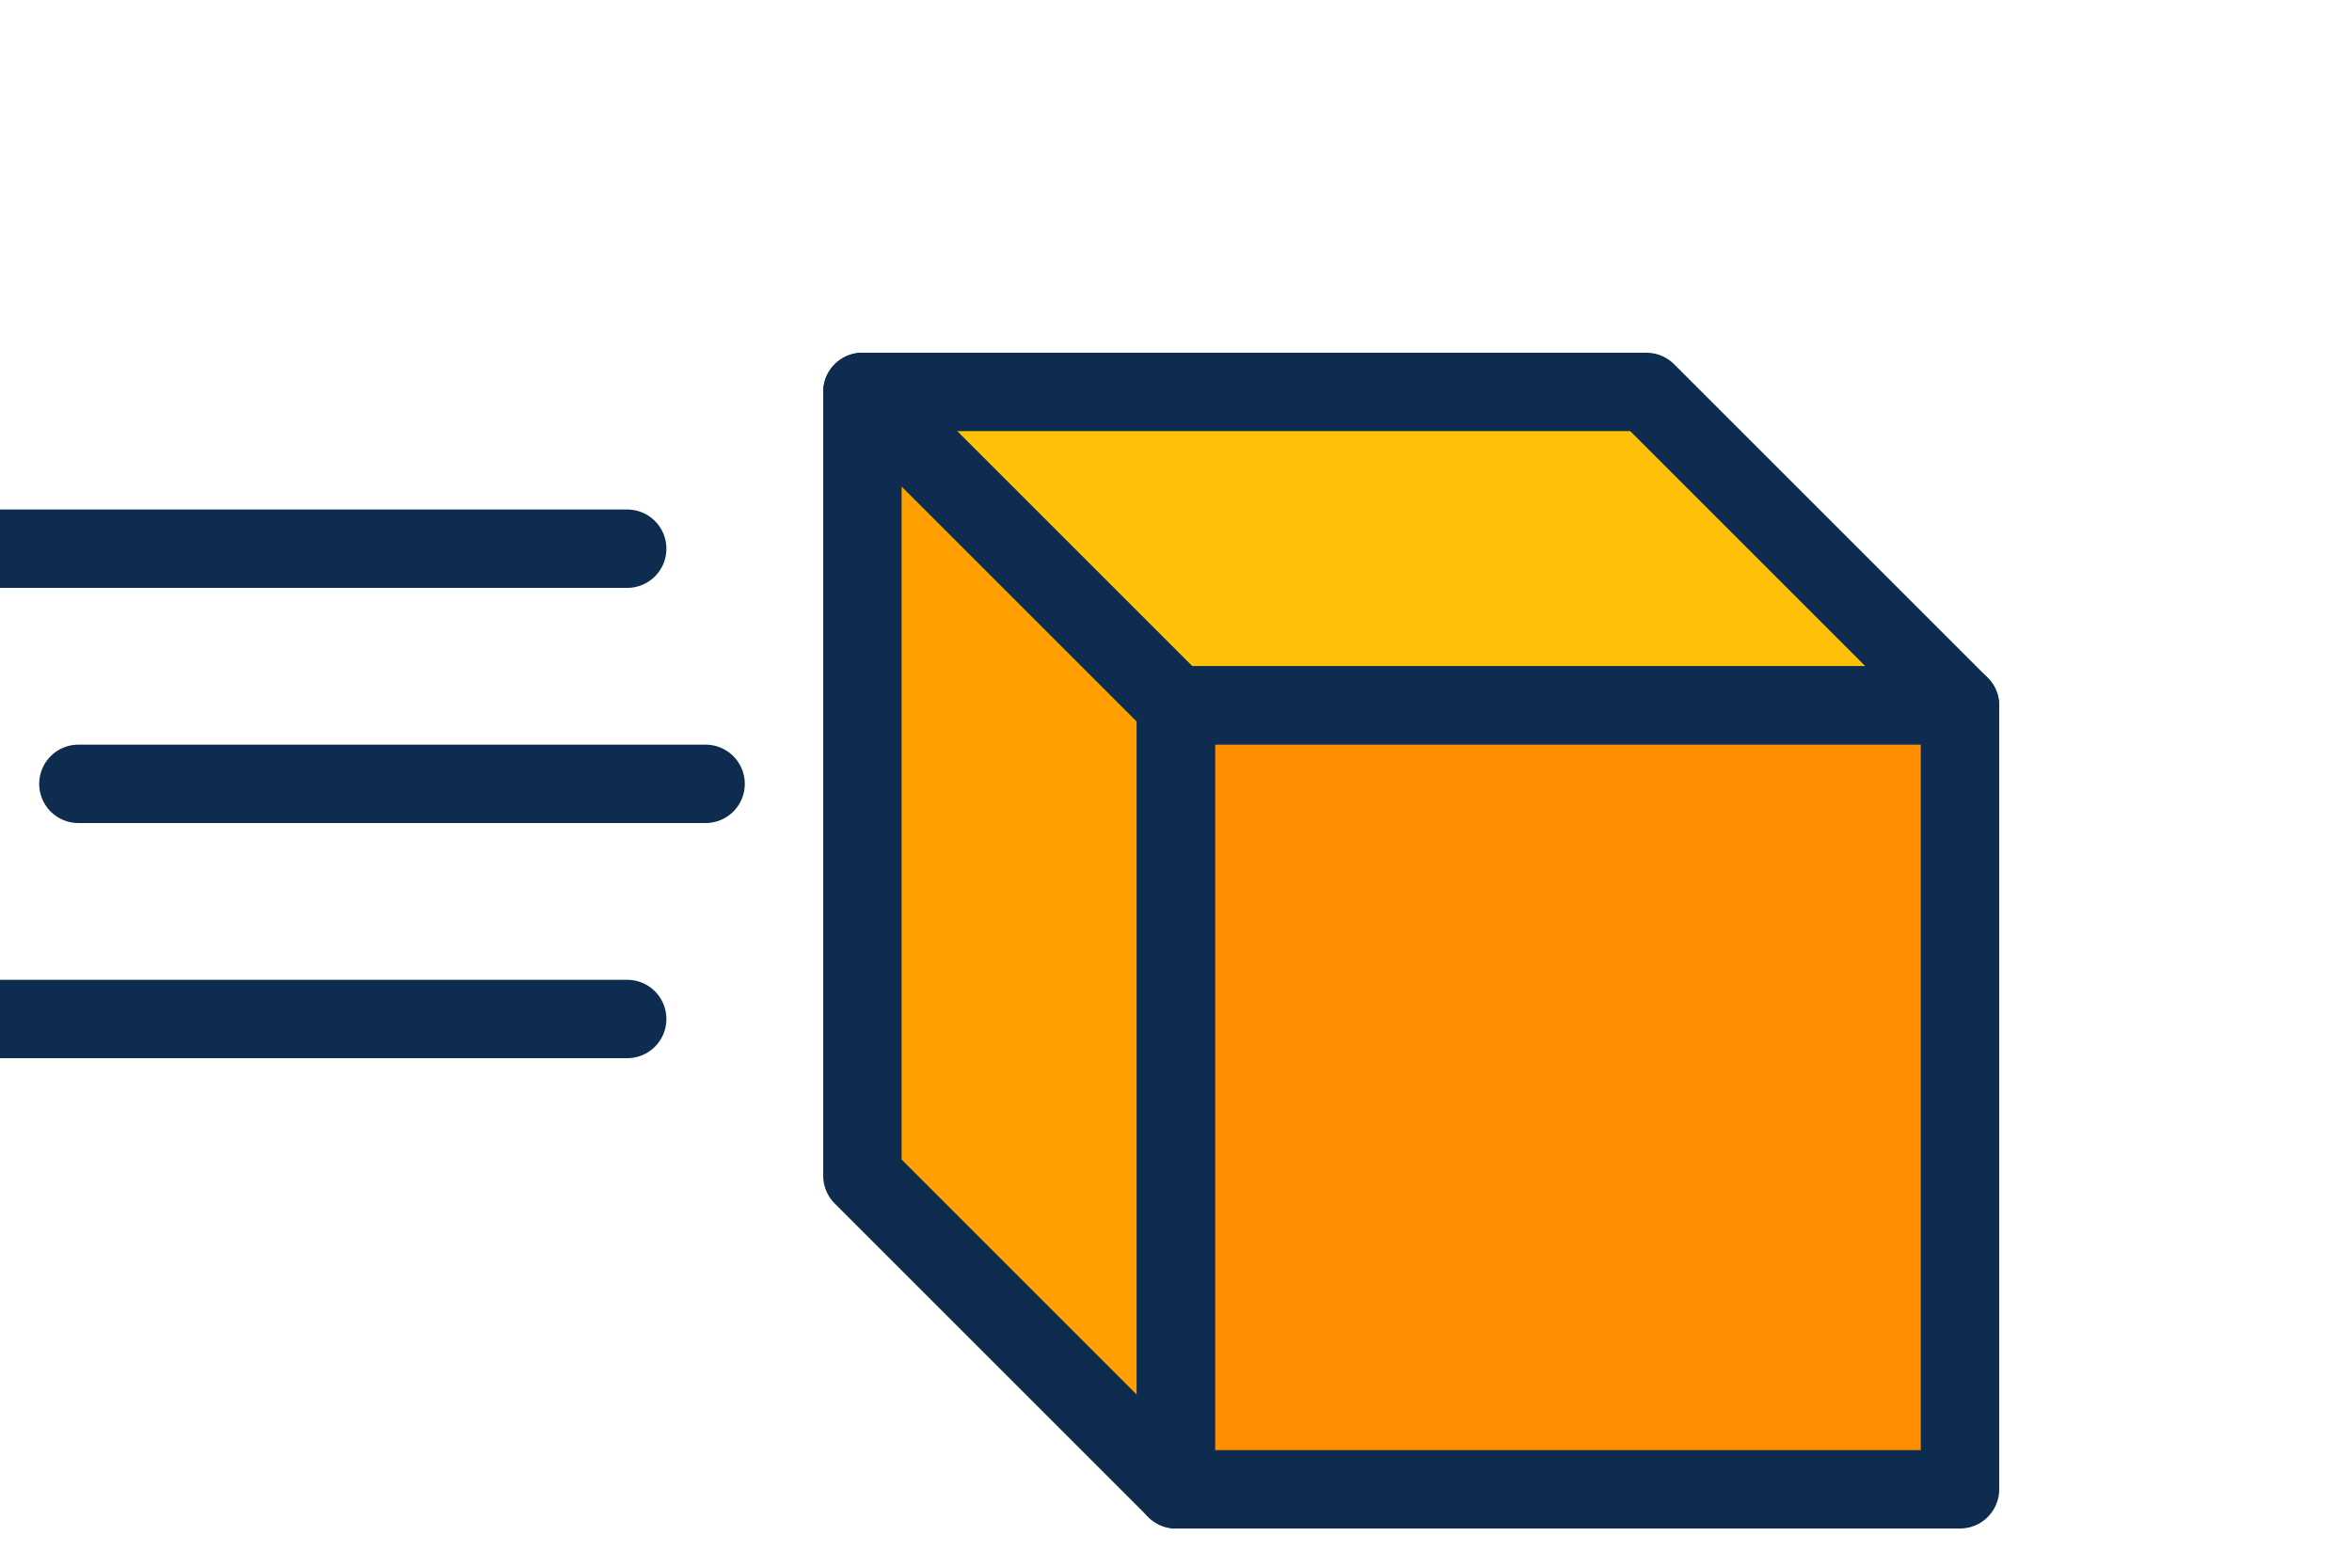
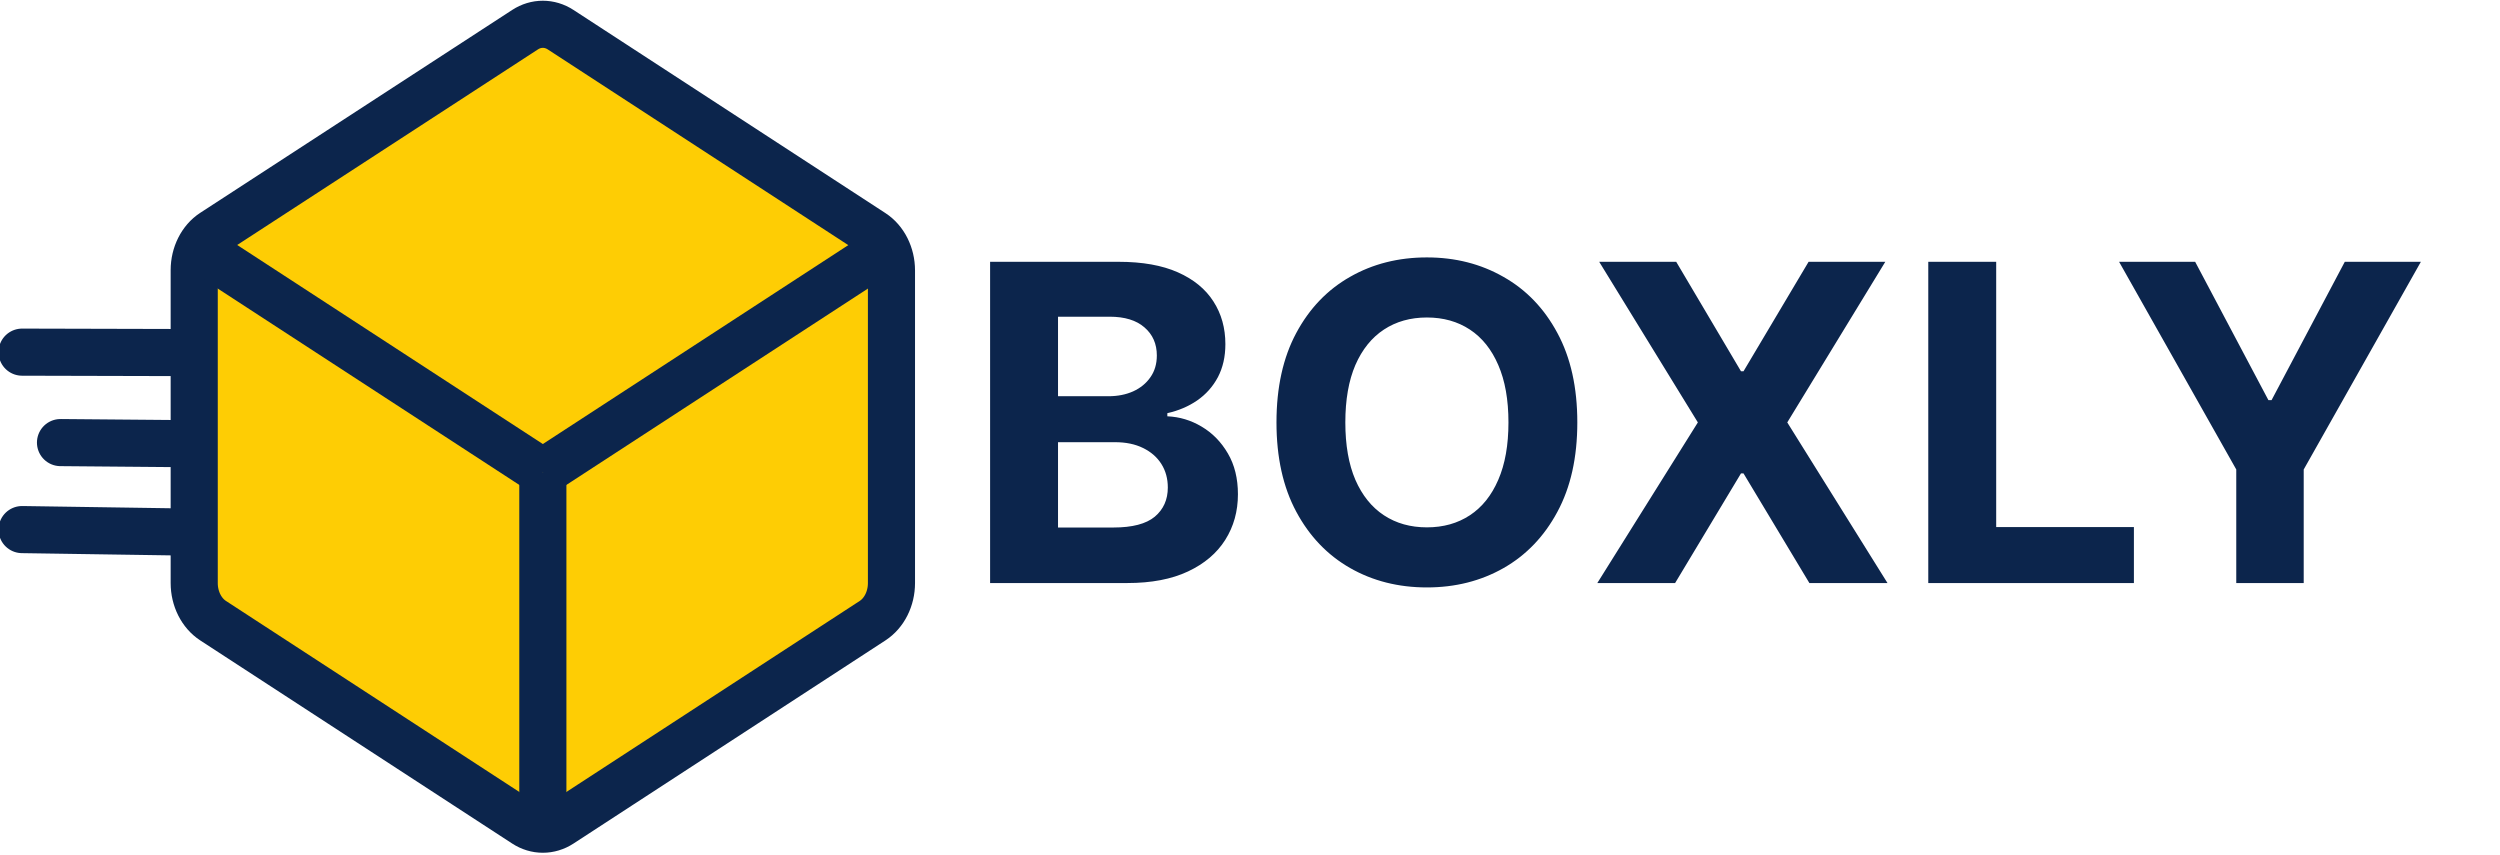
- <svg xmlns="http://www.w3.org/2000/svg" viewBox="0 0 150 100" preserveAspectRatio="xMidYMid meet">
-   <g stroke="#0d2c4f" stroke-width="5" stroke-linejoin="round" stroke-linecap="round">
-     <line x1="0" y1="35" x2="40" y2="35" />
-     <line x1="5" y1="50" x2="45" y2="50" />
-     <line x1="0" y1="65" x2="40" y2="65" />
-     <path fill="#FFC107" d="M 55,25 L 105,25 L 125,45 L 75,45 Z" />
-     <path fill="#FFA000" d="M 55,25 L 55,75 L 75,95 L 75,45 Z" />
-     <path fill="#FF8F00" d="M 75,95 L 125,95 L 125,45 L 75,45 Z" />
-   </g>
+ <svg xmlns="http://www.w3.org/2000/svg" width="1132" height="387" viewBox="0 0 1132 387" fill="none">
+   <path d="M448.318 264V118.545H506.556C517.257 118.545 526.182 120.132 533.332 123.304C540.482 126.476 545.856 130.88 549.454 136.514C553.053 142.101 554.852 148.541 554.852 155.832C554.852 161.514 553.716 166.509 551.443 170.818C549.17 175.08 546.045 178.583 542.068 181.33C538.138 184.028 533.64 185.946 528.574 187.082V188.503C534.113 188.74 539.298 190.302 544.127 193.19C549.004 196.079 552.958 200.127 555.988 205.335C559.019 210.496 560.534 216.652 560.534 223.801C560.534 231.519 558.616 238.408 554.781 244.469C550.993 250.482 545.382 255.241 537.949 258.744C530.515 262.248 521.353 264 510.463 264H448.318ZM479.071 238.858H504.142C512.712 238.858 518.962 237.224 522.892 233.957C526.822 230.643 528.787 226.24 528.787 220.747C528.787 216.723 527.816 213.171 525.875 210.094C523.933 207.016 521.163 204.601 517.565 202.849C514.014 201.098 509.776 200.222 504.852 200.222H479.071V238.858ZM479.071 179.412H501.869C506.083 179.412 509.824 178.678 513.091 177.21C516.405 175.695 519.009 173.564 520.903 170.818C522.844 168.072 523.815 164.781 523.815 160.946C523.815 155.69 521.945 151.453 518.204 148.233C514.511 145.013 509.255 143.403 502.437 143.403H479.071V179.412ZM714.209 191.273C714.209 207.134 711.203 220.629 705.189 231.756C699.223 242.883 691.079 251.382 680.757 257.253C670.483 263.077 658.93 265.989 646.098 265.989C633.172 265.989 621.572 263.053 611.297 257.182C601.023 251.311 592.902 242.812 586.936 231.685C580.971 220.558 577.988 207.087 577.988 191.273C577.988 175.411 580.971 161.917 586.936 150.79C592.902 139.663 601.023 131.187 611.297 125.364C621.572 119.492 633.172 116.557 646.098 116.557C658.93 116.557 670.483 119.492 680.757 125.364C691.079 131.187 699.223 139.663 705.189 150.79C711.203 161.917 714.209 175.411 714.209 191.273ZM683.03 191.273C683.03 180.998 681.491 172.333 678.414 165.278C675.383 158.223 671.098 152.873 665.559 149.227C660.019 145.581 653.532 143.759 646.098 143.759C638.665 143.759 632.178 145.581 626.638 149.227C621.098 152.873 616.79 158.223 613.712 165.278C610.682 172.333 609.167 180.998 609.167 191.273C609.167 201.547 610.682 210.212 613.712 217.267C616.79 224.322 621.098 229.672 626.638 233.318C632.178 236.964 638.665 238.787 646.098 238.787C653.532 238.787 660.019 236.964 665.559 233.318C671.098 229.672 675.383 224.322 678.414 217.267C681.491 210.212 683.03 201.547 683.03 191.273ZM758.989 118.545L788.321 168.119H789.458L818.932 118.545H853.662L809.273 191.273L854.657 264H819.287L789.458 214.355H788.321L758.492 264H723.265L768.79 191.273L724.117 118.545H758.989ZM873.123 264V118.545H903.875V238.645H966.233V264H873.123ZM959.522 118.545H993.968L1027.14 181.188H1028.56L1061.72 118.545H1096.17L1043.12 212.58V264H1012.58V212.58L959.522 118.545Z" fill="#0C254C" />
+   <path fill-rule="evenodd" clip-rule="evenodd" d="M237.735 13.446C242.752 10.183 248.851 10.185 253.866 13.451L395.108 105.43C400.383 108.865 403.655 115.383 403.655 122.456V264.01C403.655 271.084 400.383 277.601 395.108 281.036L253.872 373.011C248.853 376.28 242.751 376.28 237.732 373.012L96.486 281.036C91.211 277.601 87.939 271.084 87.939 264.01V122.331C87.939 115.255 91.214 108.734 96.494 105.3L237.735 13.446Z" fill="#FECD04" stroke="#0C254C" stroke-width="21.333" stroke-linecap="round" />
+   <path d="M245.801 213.786V378.277" stroke="#0C254C" stroke-width="21.333" />
+   <path d="M245.795 213.782L87.939 110.988" stroke="#0C254C" stroke-width="21.333" />
+   <path d="M403.661 110.988L245.801 213.782" stroke="#0C254C" stroke-width="21.333" />
+   <path d="M82.31 159.638L10 159.452" stroke="#0C254C" stroke-width="21.333" stroke-linecap="round" stroke-linejoin="round" />
+   <path d="M82.261 240.883L10 239.796" stroke="#0C254C" stroke-width="21.333" stroke-linecap="round" stroke-linejoin="round" />
+   <path d="M82.373 200.878L27.395 200.402" stroke="#0C254C" stroke-width="21.333" stroke-linecap="round" stroke-linejoin="round" />
</svg>
